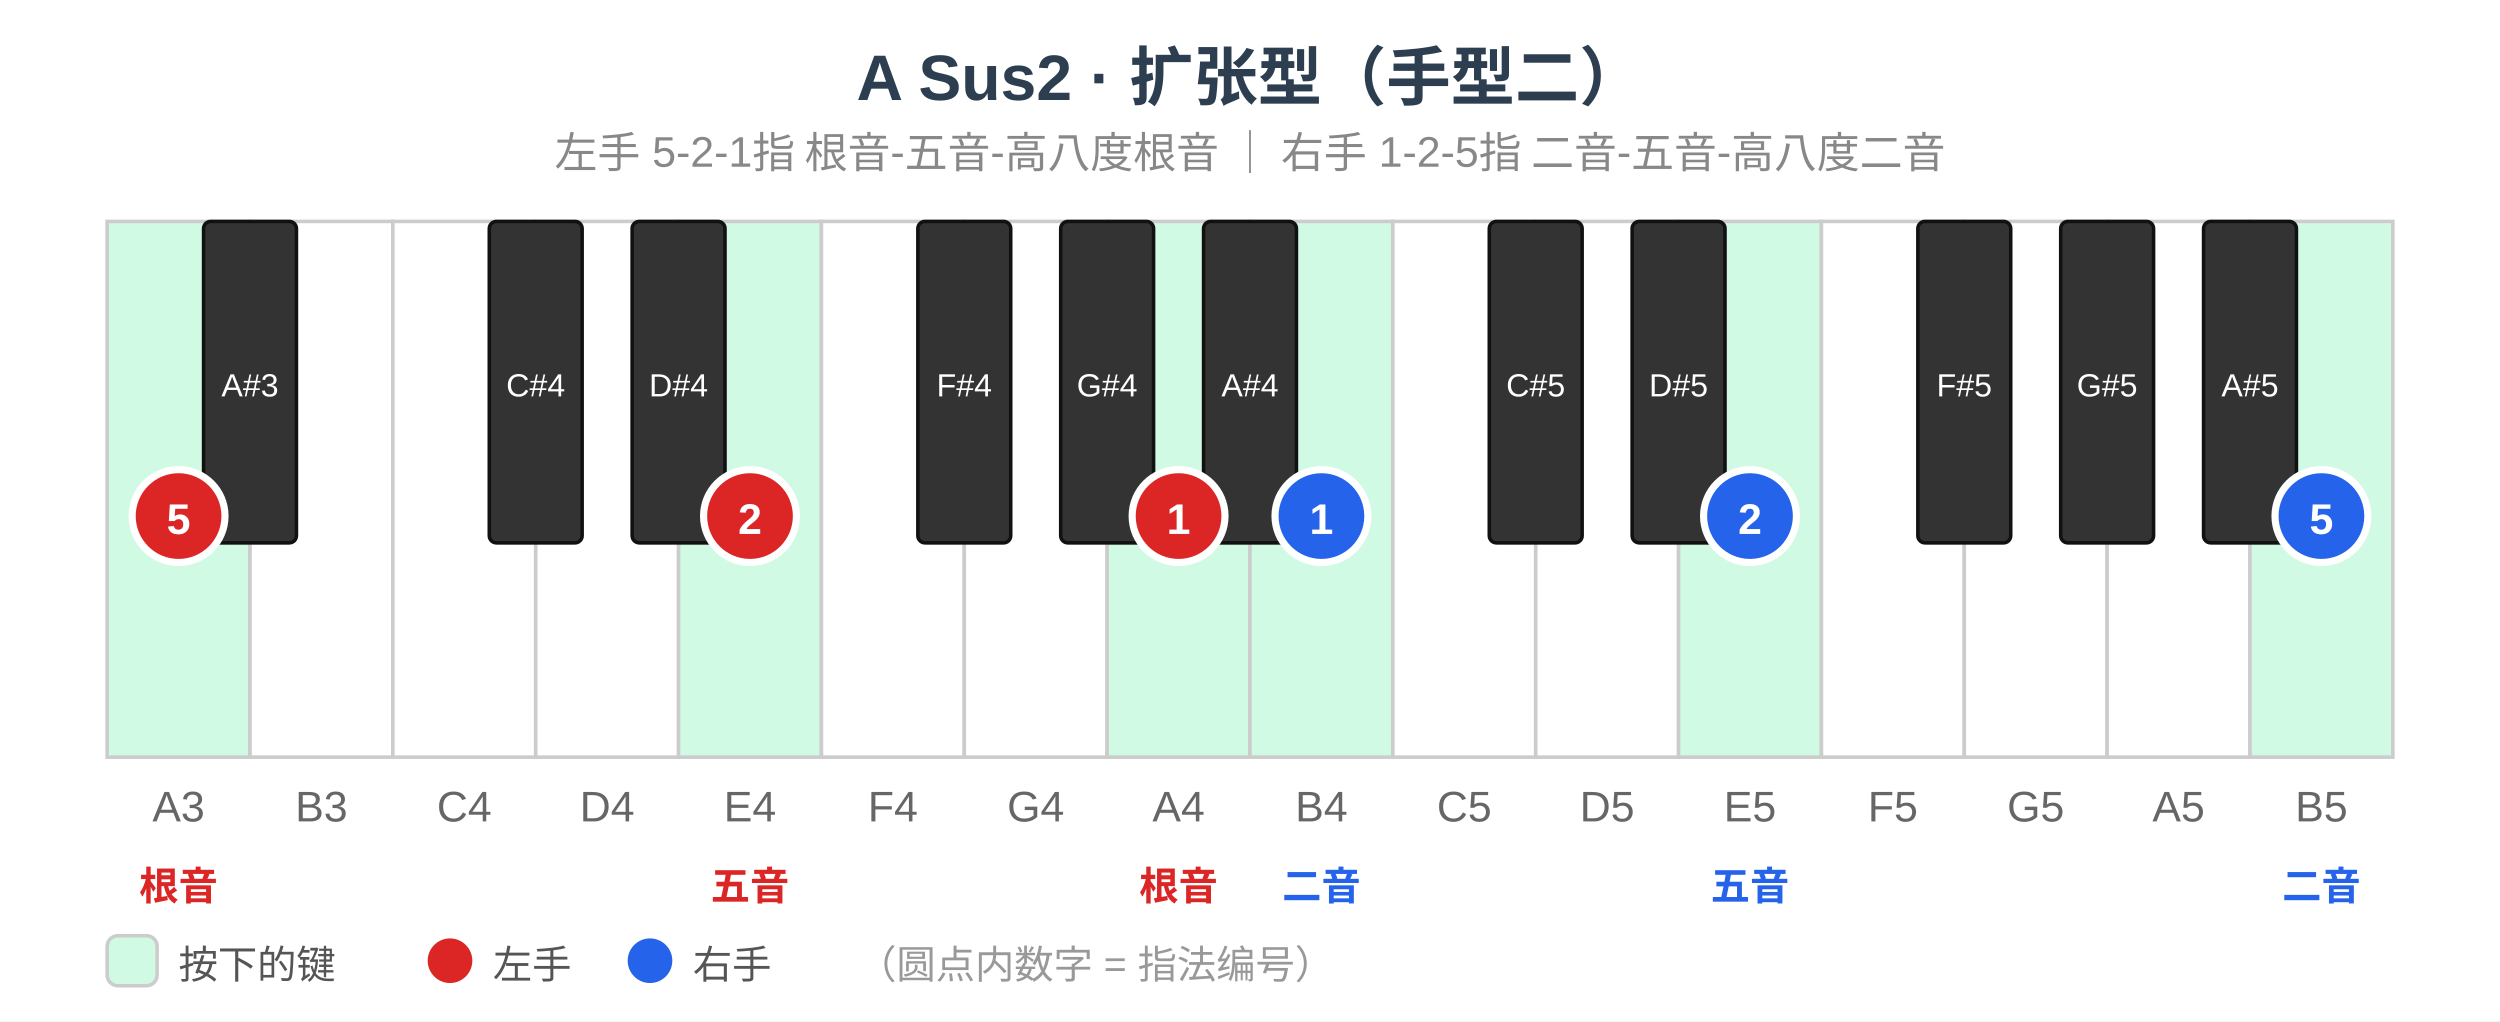
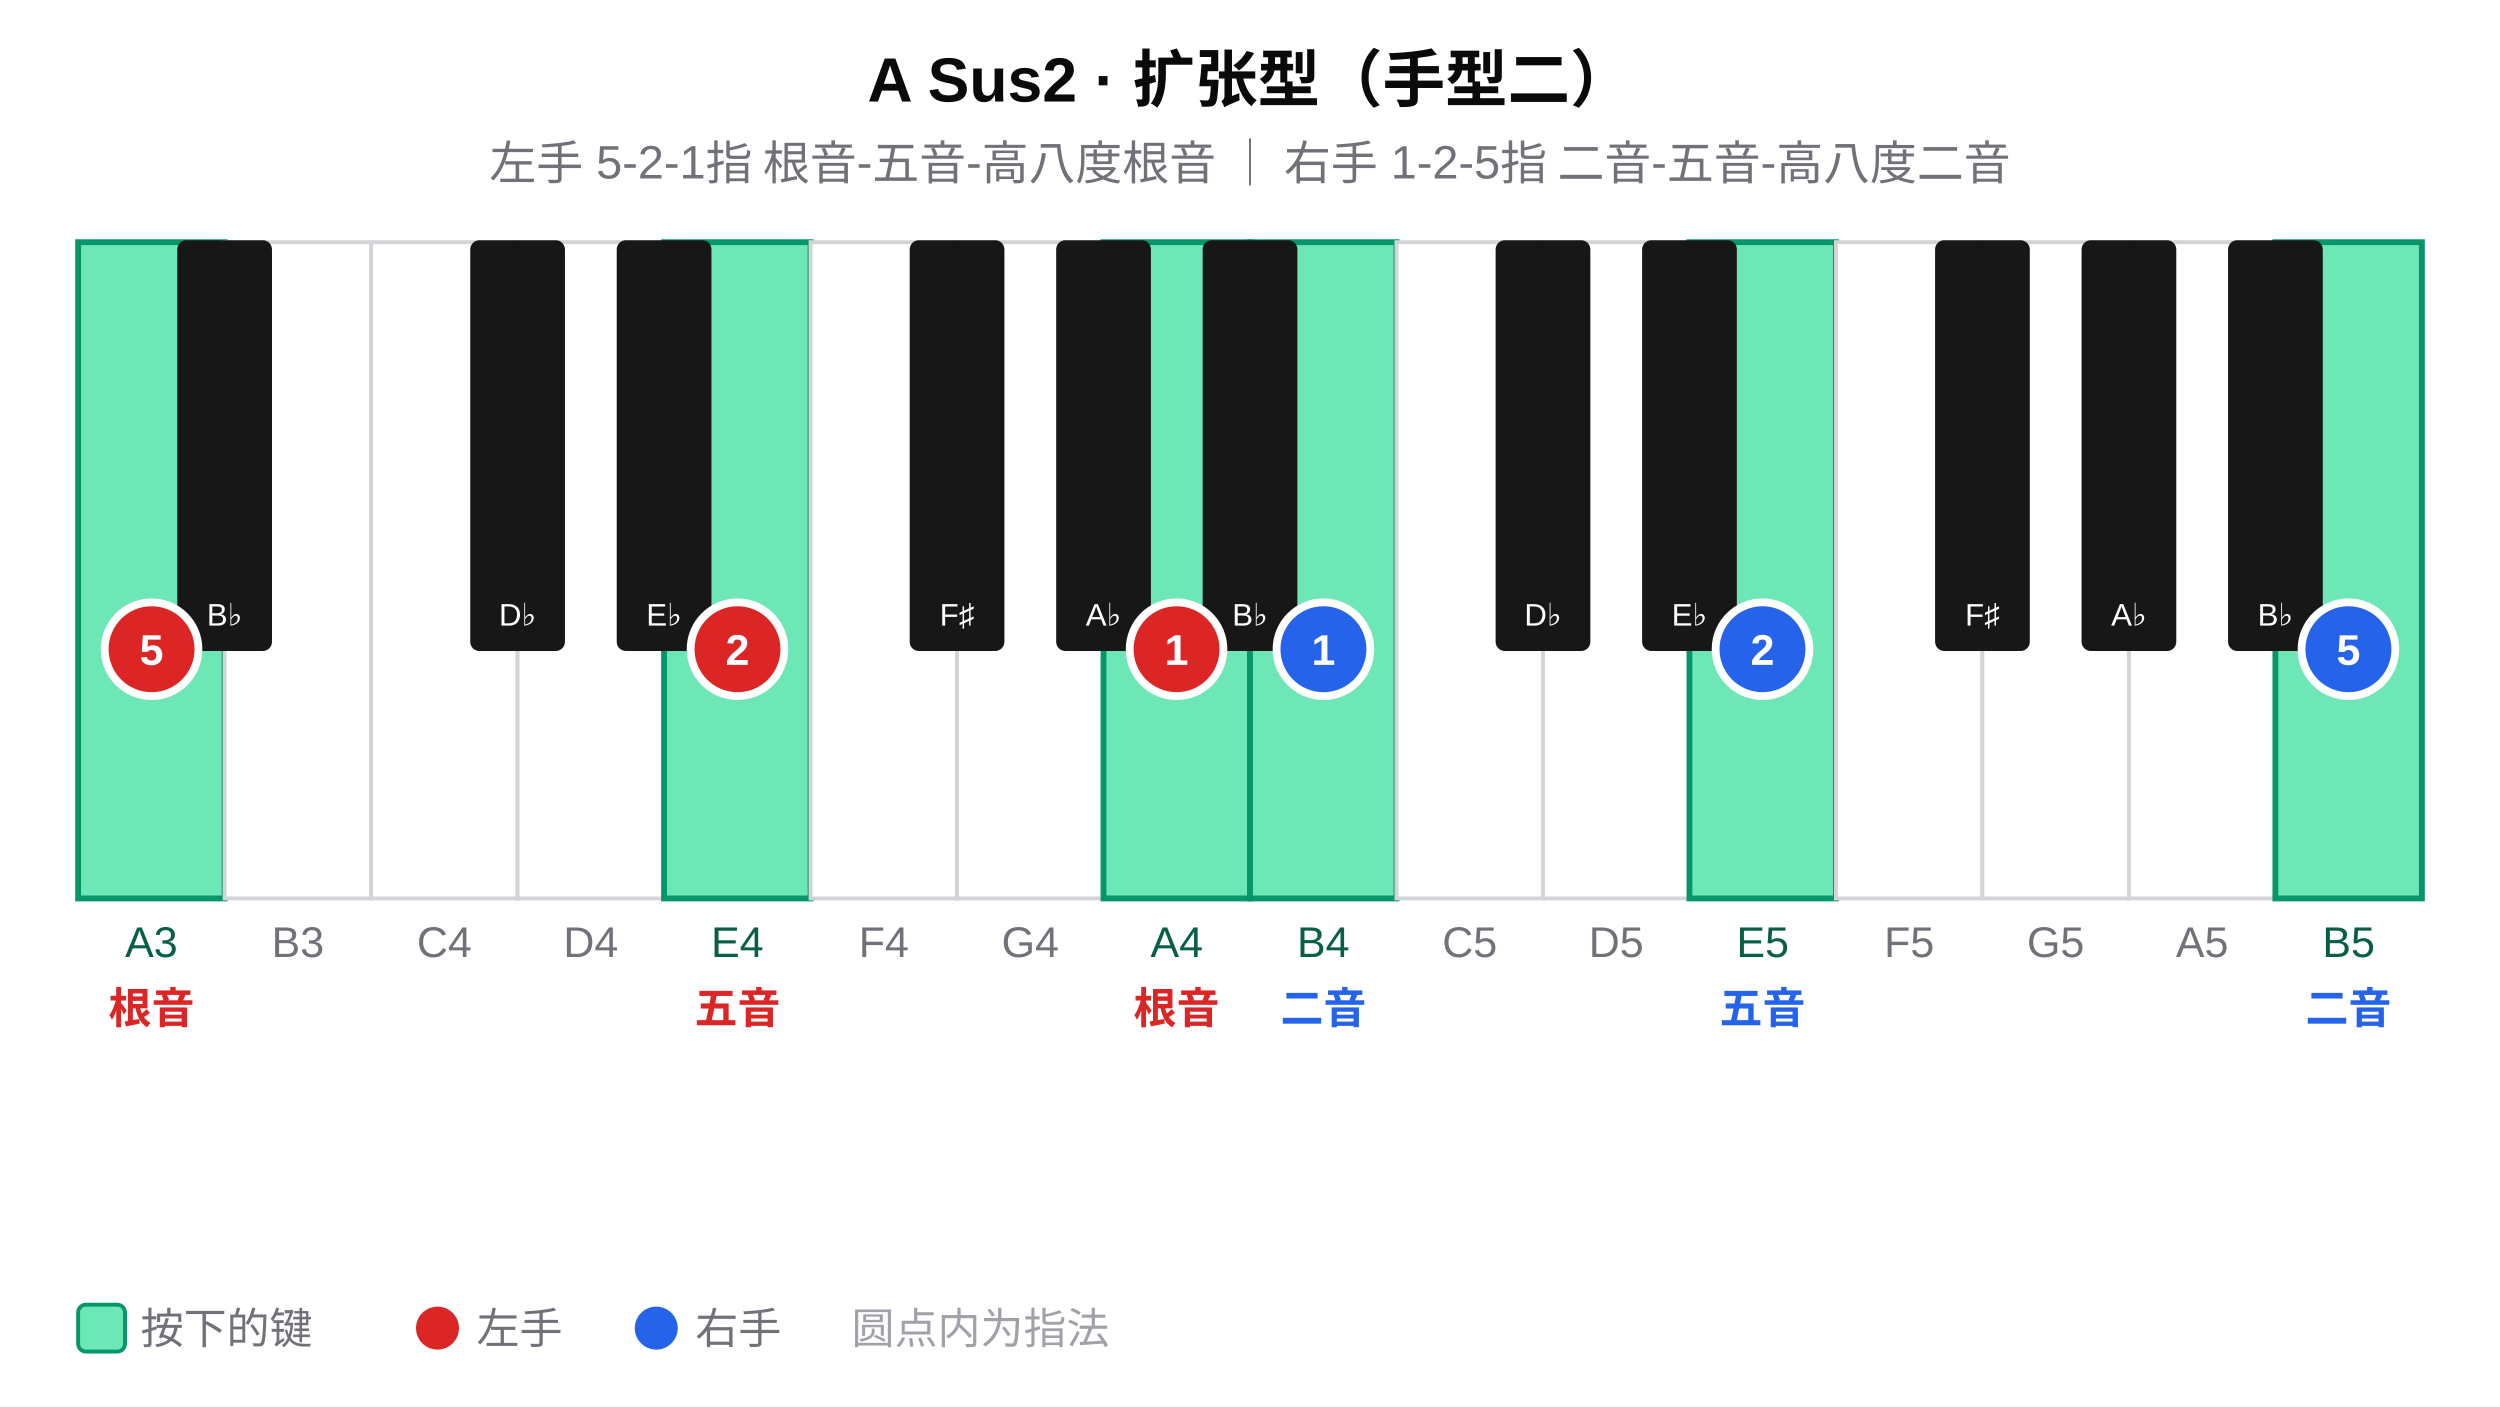
- <svg xmlns="http://www.w3.org/2000/svg" viewBox="0 0 700 286" width="700" height="286">
-   <rect width="700" height="286" fill="#ffffff" />
-   <text x="350.0" y="28" text-anchor="middle" font-family="Arial,sans-serif" font-size="18" font-weight="bold" fill="#2c3e50">A Sus2 · 扩张型（手型二）</text>
-   <text x="350.0" y="47" text-anchor="middle" font-family="Arial,sans-serif" font-size="12" fill="#888">左手 5-2-1指 根音-五音-高八度根音 ｜ 右手 1-2-5指 二音-五音-高八度二音</text>
-   <rect x="30.0" y="62" width="40" height="150" fill="#d1fae5" stroke="#ccc" stroke-width="1" />
-   <text x="50.0" y="230" text-anchor="middle" font-family="Arial,sans-serif" font-size="12" fill="#666">A3</text>
-   <rect x="70.0" y="62" width="40" height="150" fill="white" stroke="#ccc" stroke-width="1" />
-   <text x="90.0" y="230" text-anchor="middle" font-family="Arial,sans-serif" font-size="12" fill="#666">B3</text>
-   <rect x="110.0" y="62" width="40" height="150" fill="white" stroke="#ccc" stroke-width="1" />
-   <text x="130.0" y="230" text-anchor="middle" font-family="Arial,sans-serif" font-size="12" fill="#666">C4</text>
-   <rect x="150.0" y="62" width="40" height="150" fill="white" stroke="#ccc" stroke-width="1" />
-   <text x="170.0" y="230" text-anchor="middle" font-family="Arial,sans-serif" font-size="12" fill="#666">D4</text>
-   <rect x="190.0" y="62" width="40" height="150" fill="#d1fae5" stroke="#ccc" stroke-width="1" />
-   <text x="210.0" y="230" text-anchor="middle" font-family="Arial,sans-serif" font-size="12" fill="#666">E4</text>
-   <rect x="230.0" y="62" width="40" height="150" fill="white" stroke="#ccc" stroke-width="1" />
-   <text x="250.0" y="230" text-anchor="middle" font-family="Arial,sans-serif" font-size="12" fill="#666">F4</text>
-   <rect x="270.0" y="62" width="40" height="150" fill="white" stroke="#ccc" stroke-width="1" />
-   <text x="290.0" y="230" text-anchor="middle" font-family="Arial,sans-serif" font-size="12" fill="#666">G4</text>
-   <rect x="310.0" y="62" width="40" height="150" fill="#d1fae5" stroke="#ccc" stroke-width="1" />
-   <text x="330.0" y="230" text-anchor="middle" font-family="Arial,sans-serif" font-size="12" fill="#666">A4</text>
-   <rect x="350.0" y="62" width="40" height="150" fill="#d1fae5" stroke="#ccc" stroke-width="1" />
-   <text x="370.0" y="230" text-anchor="middle" font-family="Arial,sans-serif" font-size="12" fill="#666">B4</text>
-   <rect x="390.0" y="62" width="40" height="150" fill="white" stroke="#ccc" stroke-width="1" />
-   <text x="410.0" y="230" text-anchor="middle" font-family="Arial,sans-serif" font-size="12" fill="#666">C5</text>
-   <rect x="430.0" y="62" width="40" height="150" fill="white" stroke="#ccc" stroke-width="1" />
-   <text x="450.0" y="230" text-anchor="middle" font-family="Arial,sans-serif" font-size="12" fill="#666">D5</text>
-   <rect x="470.0" y="62" width="40" height="150" fill="#d1fae5" stroke="#ccc" stroke-width="1" />
-   <text x="490.0" y="230" text-anchor="middle" font-family="Arial,sans-serif" font-size="12" fill="#666">E5</text>
-   <rect x="510.0" y="62" width="40" height="150" fill="white" stroke="#ccc" stroke-width="1" />
-   <text x="530.0" y="230" text-anchor="middle" font-family="Arial,sans-serif" font-size="12" fill="#666">F5</text>
-   <rect x="550.0" y="62" width="40" height="150" fill="white" stroke="#ccc" stroke-width="1" />
-   <text x="570.0" y="230" text-anchor="middle" font-family="Arial,sans-serif" font-size="12" fill="#666">G5</text>
-   <rect x="590.0" y="62" width="40" height="150" fill="white" stroke="#ccc" stroke-width="1" />
-   <text x="610.0" y="230" text-anchor="middle" font-family="Arial,sans-serif" font-size="12" fill="#666">A5</text>
-   <rect x="630.0" y="62" width="40" height="150" fill="#d1fae5" stroke="#ccc" stroke-width="1" />
-   <text x="650.0" y="230" text-anchor="middle" font-family="Arial,sans-serif" font-size="12" fill="#666">B5</text>
-   <rect x="57.0" y="62" width="26" height="90" fill="#333" stroke="#111" stroke-width="1" rx="2" />
-   <text x="70.0" y="111.0" text-anchor="middle" font-family="Arial,sans-serif" font-size="9" fill="#fff">A#3</text>
-   <rect x="137.0" y="62" width="26" height="90" fill="#333" stroke="#111" stroke-width="1" rx="2" />
-   <text x="150.0" y="111.0" text-anchor="middle" font-family="Arial,sans-serif" font-size="9" fill="#fff">C#4</text>
-   <rect x="177.0" y="62" width="26" height="90" fill="#333" stroke="#111" stroke-width="1" rx="2" />
-   <text x="190.0" y="111.0" text-anchor="middle" font-family="Arial,sans-serif" font-size="9" fill="#fff">D#4</text>
-   <rect x="257.0" y="62" width="26" height="90" fill="#333" stroke="#111" stroke-width="1" rx="2" />
-   <text x="270.0" y="111.0" text-anchor="middle" font-family="Arial,sans-serif" font-size="9" fill="#fff">F#4</text>
-   <rect x="297.0" y="62" width="26" height="90" fill="#333" stroke="#111" stroke-width="1" rx="2" />
-   <text x="310.0" y="111.0" text-anchor="middle" font-family="Arial,sans-serif" font-size="9" fill="#fff">G#4</text>
-   <rect x="337.0" y="62" width="26" height="90" fill="#333" stroke="#111" stroke-width="1" rx="2" />
-   <text x="350.0" y="111.0" text-anchor="middle" font-family="Arial,sans-serif" font-size="9" fill="#fff">A#4</text>
-   <rect x="417.0" y="62" width="26" height="90" fill="#333" stroke="#111" stroke-width="1" rx="2" />
-   <text x="430.0" y="111.0" text-anchor="middle" font-family="Arial,sans-serif" font-size="9" fill="#fff">C#5</text>
-   <rect x="457.0" y="62" width="26" height="90" fill="#333" stroke="#111" stroke-width="1" rx="2" />
-   <text x="470.0" y="111.0" text-anchor="middle" font-family="Arial,sans-serif" font-size="9" fill="#fff">D#5</text>
-   <rect x="537.0" y="62" width="26" height="90" fill="#333" stroke="#111" stroke-width="1" rx="2" />
-   <text x="550.0" y="111.0" text-anchor="middle" font-family="Arial,sans-serif" font-size="9" fill="#fff">F#5</text>
-   <rect x="577.0" y="62" width="26" height="90" fill="#333" stroke="#111" stroke-width="1" rx="2" />
-   <text x="590.0" y="111.0" text-anchor="middle" font-family="Arial,sans-serif" font-size="9" fill="#fff">G#5</text>
-   <rect x="617.0" y="62" width="26" height="90" fill="#333" stroke="#111" stroke-width="1" rx="2" />
-   <text x="630.0" y="111.0" text-anchor="middle" font-family="Arial,sans-serif" font-size="9" fill="#fff">A#5</text>
-   <circle cx="50.0" cy="144.5" r="13" fill="#dc2626" stroke="white" stroke-width="2" />
-   <text x="50.0" y="149.5" text-anchor="middle" font-family="Arial,sans-serif" font-size="12" font-weight="bold" fill="white">5</text>
-   <text x="50.0" y="252" text-anchor="middle" font-family="Arial,sans-serif" font-size="11" font-weight="bold" fill="#dc2626">根音</text>
-   <circle cx="210.0" cy="144.5" r="13" fill="#dc2626" stroke="white" stroke-width="2" />
-   <text x="210.0" y="149.5" text-anchor="middle" font-family="Arial,sans-serif" font-size="12" font-weight="bold" fill="white">2</text>
-   <text x="210.0" y="252" text-anchor="middle" font-family="Arial,sans-serif" font-size="11" font-weight="bold" fill="#dc2626">五音</text>
-   <circle cx="330.0" cy="144.5" r="13" fill="#dc2626" stroke="white" stroke-width="2" />
-   <text x="330.0" y="149.5" text-anchor="middle" font-family="Arial,sans-serif" font-size="12" font-weight="bold" fill="white">1</text>
-   <text x="330.0" y="252" text-anchor="middle" font-family="Arial,sans-serif" font-size="11" font-weight="bold" fill="#dc2626">根音</text>
-   <circle cx="370.0" cy="144.5" r="13" fill="#2563eb" stroke="white" stroke-width="2" />
-   <text x="370.0" y="149.5" text-anchor="middle" font-family="Arial,sans-serif" font-size="12" font-weight="bold" fill="white">1</text>
-   <text x="370.0" y="252" text-anchor="middle" font-family="Arial,sans-serif" font-size="11" font-weight="bold" fill="#2563eb">二音</text>
-   <circle cx="490.0" cy="144.5" r="13" fill="#2563eb" stroke="white" stroke-width="2" />
-   <text x="490.0" y="149.5" text-anchor="middle" font-family="Arial,sans-serif" font-size="12" font-weight="bold" fill="white">2</text>
-   <text x="490.0" y="252" text-anchor="middle" font-family="Arial,sans-serif" font-size="11" font-weight="bold" fill="#2563eb">五音</text>
-   <circle cx="650.0" cy="144.5" r="13" fill="#2563eb" stroke="white" stroke-width="2" />
-   <text x="650.0" y="149.5" text-anchor="middle" font-family="Arial,sans-serif" font-size="12" font-weight="bold" fill="white">5</text>
-   <text x="650.0" y="252" text-anchor="middle" font-family="Arial,sans-serif" font-size="11" font-weight="bold" fill="#2563eb">二音</text>
-   <rect x="30.0" y="262" width="14" height="14" rx="3" fill="#d1fae5" stroke="#ccc" stroke-width="1" />
-   <text x="50.0" y="274" font-family="Arial,sans-serif" font-size="11" fill="#555">按下的键</text>
-   <circle cx="126.0" cy="269" r="7" fill="#dc2626" stroke="white" stroke-width="1.5" />
-   <text x="138.0" y="274" font-family="Arial,sans-serif" font-size="11" fill="#555">左手</text>
-   <circle cx="182.0" cy="269" r="7" fill="#2563eb" stroke="white" stroke-width="1.5" />
-   <text x="194.0" y="274" font-family="Arial,sans-serif" font-size="11" fill="#555">右手</text>
-   <text x="240.0" y="274" font-family="Arial,sans-serif" font-size="11" fill="#999">（圆点内数字 = 指法编号）</text>
+ <svg xmlns="http://www.w3.org/2000/svg" viewBox="0 0 640 360" width="640" height="360">
+   <rect width="640" height="360" fill="#FFFFFF" />
+   <text x="320.0" y="26" text-anchor="middle" font-family="Arial, Helvetica, sans-serif" font-size="16" font-weight="bold" fill="#0A0A0A">A Sus2 · 扩张型（手型二）</text>
+   <text x="320.0" y="46" text-anchor="middle" font-family="Arial, Helvetica, sans-serif" font-size="12" fill="#71717A">左手 5-2-1指 根音-五音-高八度根音 ｜ 右手 1-2-5指 二音-五音-高八度二音</text>
+   <rect x="20.00" y="62.00" width="37.50" height="168.00" rx="0" ry="0" fill="#6EE7B7" stroke="#059669" stroke-width="1.5" />
+   <text x="38.75" y="245.00" text-anchor="middle" font-family="Arial, Helvetica, sans-serif" font-size="11" fill="#065F46">A3</text>
+   <rect x="57.50" y="62.00" width="37.50" height="168.00" rx="0" ry="0" fill="#FFFFFF" stroke="#D4D4D8" stroke-width="1" />
+   <text x="76.25" y="245.00" text-anchor="middle" font-family="Arial, Helvetica, sans-serif" font-size="11" fill="#71717A">B3</text>
+   <rect x="95.00" y="62.00" width="37.50" height="168.00" rx="0" ry="0" fill="#FFFFFF" stroke="#D4D4D8" stroke-width="1" />
+   <text x="113.75" y="245.00" text-anchor="middle" font-family="Arial, Helvetica, sans-serif" font-size="11" fill="#71717A">C4</text>
+   <rect x="132.50" y="62.00" width="37.50" height="168.00" rx="0" ry="0" fill="#FFFFFF" stroke="#D4D4D8" stroke-width="1" />
+   <text x="151.25" y="245.00" text-anchor="middle" font-family="Arial, Helvetica, sans-serif" font-size="11" fill="#71717A">D4</text>
+   <rect x="170.00" y="62.00" width="37.50" height="168.00" rx="0" ry="0" fill="#6EE7B7" stroke="#059669" stroke-width="1.5" />
+   <text x="188.75" y="245.00" text-anchor="middle" font-family="Arial, Helvetica, sans-serif" font-size="11" fill="#065F46">E4</text>
+   <rect x="207.50" y="62.00" width="37.50" height="168.00" rx="0" ry="0" fill="#FFFFFF" stroke="#D4D4D8" stroke-width="1" />
+   <text x="226.25" y="245.00" text-anchor="middle" font-family="Arial, Helvetica, sans-serif" font-size="11" fill="#71717A">F4</text>
+   <rect x="245.00" y="62.00" width="37.50" height="168.00" rx="0" ry="0" fill="#FFFFFF" stroke="#D4D4D8" stroke-width="1" />
+   <text x="263.75" y="245.00" text-anchor="middle" font-family="Arial, Helvetica, sans-serif" font-size="11" fill="#71717A">G4</text>
+   <rect x="282.50" y="62.00" width="37.50" height="168.00" rx="0" ry="0" fill="#6EE7B7" stroke="#059669" stroke-width="1.5" />
+   <text x="301.25" y="245.00" text-anchor="middle" font-family="Arial, Helvetica, sans-serif" font-size="11" fill="#065F46">A4</text>
+   <rect x="320.00" y="62.00" width="37.50" height="168.00" rx="0" ry="0" fill="#6EE7B7" stroke="#059669" stroke-width="1.5" />
+   <text x="338.75" y="245.00" text-anchor="middle" font-family="Arial, Helvetica, sans-serif" font-size="11" fill="#065F46">B4</text>
+   <rect x="357.50" y="62.00" width="37.50" height="168.00" rx="0" ry="0" fill="#FFFFFF" stroke="#D4D4D8" stroke-width="1" />
+   <text x="376.25" y="245.00" text-anchor="middle" font-family="Arial, Helvetica, sans-serif" font-size="11" fill="#71717A">C5</text>
+   <rect x="395.00" y="62.00" width="37.50" height="168.00" rx="0" ry="0" fill="#FFFFFF" stroke="#D4D4D8" stroke-width="1" />
+   <text x="413.75" y="245.00" text-anchor="middle" font-family="Arial, Helvetica, sans-serif" font-size="11" fill="#71717A">D5</text>
+   <rect x="432.50" y="62.00" width="37.50" height="168.00" rx="0" ry="0" fill="#6EE7B7" stroke="#059669" stroke-width="1.5" />
+   <text x="451.25" y="245.00" text-anchor="middle" font-family="Arial, Helvetica, sans-serif" font-size="11" fill="#065F46">E5</text>
+   <rect x="470.00" y="62.00" width="37.50" height="168.00" rx="0" ry="0" fill="#FFFFFF" stroke="#D4D4D8" stroke-width="1" />
+   <text x="488.75" y="245.00" text-anchor="middle" font-family="Arial, Helvetica, sans-serif" font-size="11" fill="#71717A">F5</text>
+   <rect x="507.50" y="62.00" width="37.50" height="168.00" rx="0" ry="0" fill="#FFFFFF" stroke="#D4D4D8" stroke-width="1" />
+   <text x="526.25" y="245.00" text-anchor="middle" font-family="Arial, Helvetica, sans-serif" font-size="11" fill="#71717A">G5</text>
+   <rect x="545.00" y="62.00" width="37.50" height="168.00" rx="0" ry="0" fill="#FFFFFF" stroke="#D4D4D8" stroke-width="1" />
+   <text x="563.75" y="245.00" text-anchor="middle" font-family="Arial, Helvetica, sans-serif" font-size="11" fill="#71717A">A5</text>
+   <rect x="582.50" y="62.00" width="37.50" height="168.00" rx="0" ry="0" fill="#6EE7B7" stroke="#059669" stroke-width="1.5" />
+   <text x="601.25" y="245.00" text-anchor="middle" font-family="Arial, Helvetica, sans-serif" font-size="11" fill="#065F46">B5</text>
+   <rect x="45.88" y="62.00" width="23.25" height="104.16" rx="1.86" fill="#171717" stroke="#171717" stroke-width="1" />
+   <text x="57.50" y="160.16" text-anchor="middle" font-family="Arial, Helvetica, sans-serif" font-size="8" fill="#FFFFFF">B♭</text>
+   <rect x="120.88" y="62.00" width="23.25" height="104.16" rx="1.86" fill="#171717" stroke="#171717" stroke-width="1" />
+   <text x="132.50" y="160.16" text-anchor="middle" font-family="Arial, Helvetica, sans-serif" font-size="8" fill="#FFFFFF">D♭</text>
+   <rect x="158.38" y="62.00" width="23.25" height="104.16" rx="1.86" fill="#171717" stroke="#171717" stroke-width="1" />
+   <text x="170.00" y="160.16" text-anchor="middle" font-family="Arial, Helvetica, sans-serif" font-size="8" fill="#FFFFFF">E♭</text>
+   <rect x="233.38" y="62.00" width="23.25" height="104.16" rx="1.86" fill="#171717" stroke="#171717" stroke-width="1" />
+   <text x="245.00" y="160.16" text-anchor="middle" font-family="Arial, Helvetica, sans-serif" font-size="8" fill="#FFFFFF">F♯</text>
+   <rect x="270.88" y="62.00" width="23.25" height="104.16" rx="1.86" fill="#171717" stroke="#171717" stroke-width="1" />
+   <text x="282.50" y="160.16" text-anchor="middle" font-family="Arial, Helvetica, sans-serif" font-size="8" fill="#FFFFFF">A♭</text>
+   <rect x="308.38" y="62.00" width="23.25" height="104.16" rx="1.86" fill="#171717" stroke="#171717" stroke-width="1" />
+   <text x="320.00" y="160.16" text-anchor="middle" font-family="Arial, Helvetica, sans-serif" font-size="8" fill="#FFFFFF">B♭</text>
+   <rect x="383.38" y="62.00" width="23.25" height="104.16" rx="1.86" fill="#171717" stroke="#171717" stroke-width="1" />
+   <text x="395.00" y="160.16" text-anchor="middle" font-family="Arial, Helvetica, sans-serif" font-size="8" fill="#FFFFFF">D♭</text>
+   <rect x="420.88" y="62.00" width="23.25" height="104.16" rx="1.86" fill="#171717" stroke="#171717" stroke-width="1" />
+   <text x="432.50" y="160.16" text-anchor="middle" font-family="Arial, Helvetica, sans-serif" font-size="8" fill="#FFFFFF">E♭</text>
+   <rect x="495.88" y="62.00" width="23.25" height="104.16" rx="1.86" fill="#171717" stroke="#171717" stroke-width="1" />
+   <text x="507.50" y="160.16" text-anchor="middle" font-family="Arial, Helvetica, sans-serif" font-size="8" fill="#FFFFFF">F♯</text>
+   <rect x="533.38" y="62.00" width="23.25" height="104.16" rx="1.86" fill="#171717" stroke="#171717" stroke-width="1" />
+   <text x="545.00" y="160.16" text-anchor="middle" font-family="Arial, Helvetica, sans-serif" font-size="8" fill="#FFFFFF">A♭</text>
+   <rect x="570.88" y="62.00" width="23.25" height="104.16" rx="1.86" fill="#171717" stroke="#171717" stroke-width="1" />
+   <text x="582.50" y="160.16" text-anchor="middle" font-family="Arial, Helvetica, sans-serif" font-size="8" fill="#FFFFFF">B♭</text>
+   <circle cx="38.8" cy="166.2" r="12" fill="#DC2626" stroke="#FFFFFF" stroke-width="2" />
+   <text x="38.8" y="170.2" text-anchor="middle" font-family="Arial, Helvetica, sans-serif" font-size="11" font-weight="bold" fill="#FFFFFF">5</text>
+   <text x="38.8" y="262" text-anchor="middle" font-family="Arial, Helvetica, sans-serif" font-size="11" font-weight="bold" fill="#DC2626">根音</text>
+   <circle cx="188.8" cy="166.2" r="12" fill="#DC2626" stroke="#FFFFFF" stroke-width="2" />
+   <text x="188.8" y="170.2" text-anchor="middle" font-family="Arial, Helvetica, sans-serif" font-size="11" font-weight="bold" fill="#FFFFFF">2</text>
+   <text x="188.8" y="262" text-anchor="middle" font-family="Arial, Helvetica, sans-serif" font-size="11" font-weight="bold" fill="#DC2626">五音</text>
+   <circle cx="301.2" cy="166.2" r="12" fill="#DC2626" stroke="#FFFFFF" stroke-width="2" />
+   <text x="301.2" y="170.2" text-anchor="middle" font-family="Arial, Helvetica, sans-serif" font-size="11" font-weight="bold" fill="#FFFFFF">1</text>
+   <text x="301.2" y="262" text-anchor="middle" font-family="Arial, Helvetica, sans-serif" font-size="11" font-weight="bold" fill="#DC2626">根音</text>
+   <circle cx="338.8" cy="166.2" r="12" fill="#2563EB" stroke="#FFFFFF" stroke-width="2" />
+   <text x="338.8" y="170.2" text-anchor="middle" font-family="Arial, Helvetica, sans-serif" font-size="11" font-weight="bold" fill="#FFFFFF">1</text>
+   <text x="338.8" y="262" text-anchor="middle" font-family="Arial, Helvetica, sans-serif" font-size="11" font-weight="bold" fill="#2563EB">二音</text>
+   <circle cx="451.2" cy="166.2" r="12" fill="#2563EB" stroke="#FFFFFF" stroke-width="2" />
+   <text x="451.2" y="170.2" text-anchor="middle" font-family="Arial, Helvetica, sans-serif" font-size="11" font-weight="bold" fill="#FFFFFF">2</text>
+   <text x="451.2" y="262" text-anchor="middle" font-family="Arial, Helvetica, sans-serif" font-size="11" font-weight="bold" fill="#2563EB">五音</text>
+   <circle cx="601.2" cy="166.2" r="12" fill="#2563EB" stroke="#FFFFFF" stroke-width="2" />
+   <text x="601.2" y="170.2" text-anchor="middle" font-family="Arial, Helvetica, sans-serif" font-size="11" font-weight="bold" fill="#FFFFFF">5</text>
+   <text x="601.2" y="262" text-anchor="middle" font-family="Arial, Helvetica, sans-serif" font-size="11" font-weight="bold" fill="#2563EB">二音</text>
+   <rect x="20.0" y="334" width="12" height="12" rx="2" fill="#6EE7B7" stroke="#059669" stroke-width="1" />
+   <text x="36.0" y="344" font-family="Arial, Helvetica, sans-serif" font-size="11" fill="#71717A">按下的键</text>
+   <circle cx="112.0" cy="340" r="6" fill="#DC2626" stroke="#FFFFFF" stroke-width="1" />
+   <text x="122.0" y="344" font-family="Arial, Helvetica, sans-serif" font-size="11" fill="#71717A">左手</text>
+   <circle cx="168.0" cy="340" r="6" fill="#2563EB" stroke="#FFFFFF" stroke-width="1" />
+   <text x="178.0" y="344" font-family="Arial, Helvetica, sans-serif" font-size="11" fill="#71717A">右手</text>
+   <text x="218.0" y="344" font-family="Arial, Helvetica, sans-serif" font-size="11" fill="#A1A1AA">圆点内为指法</text>
</svg>
